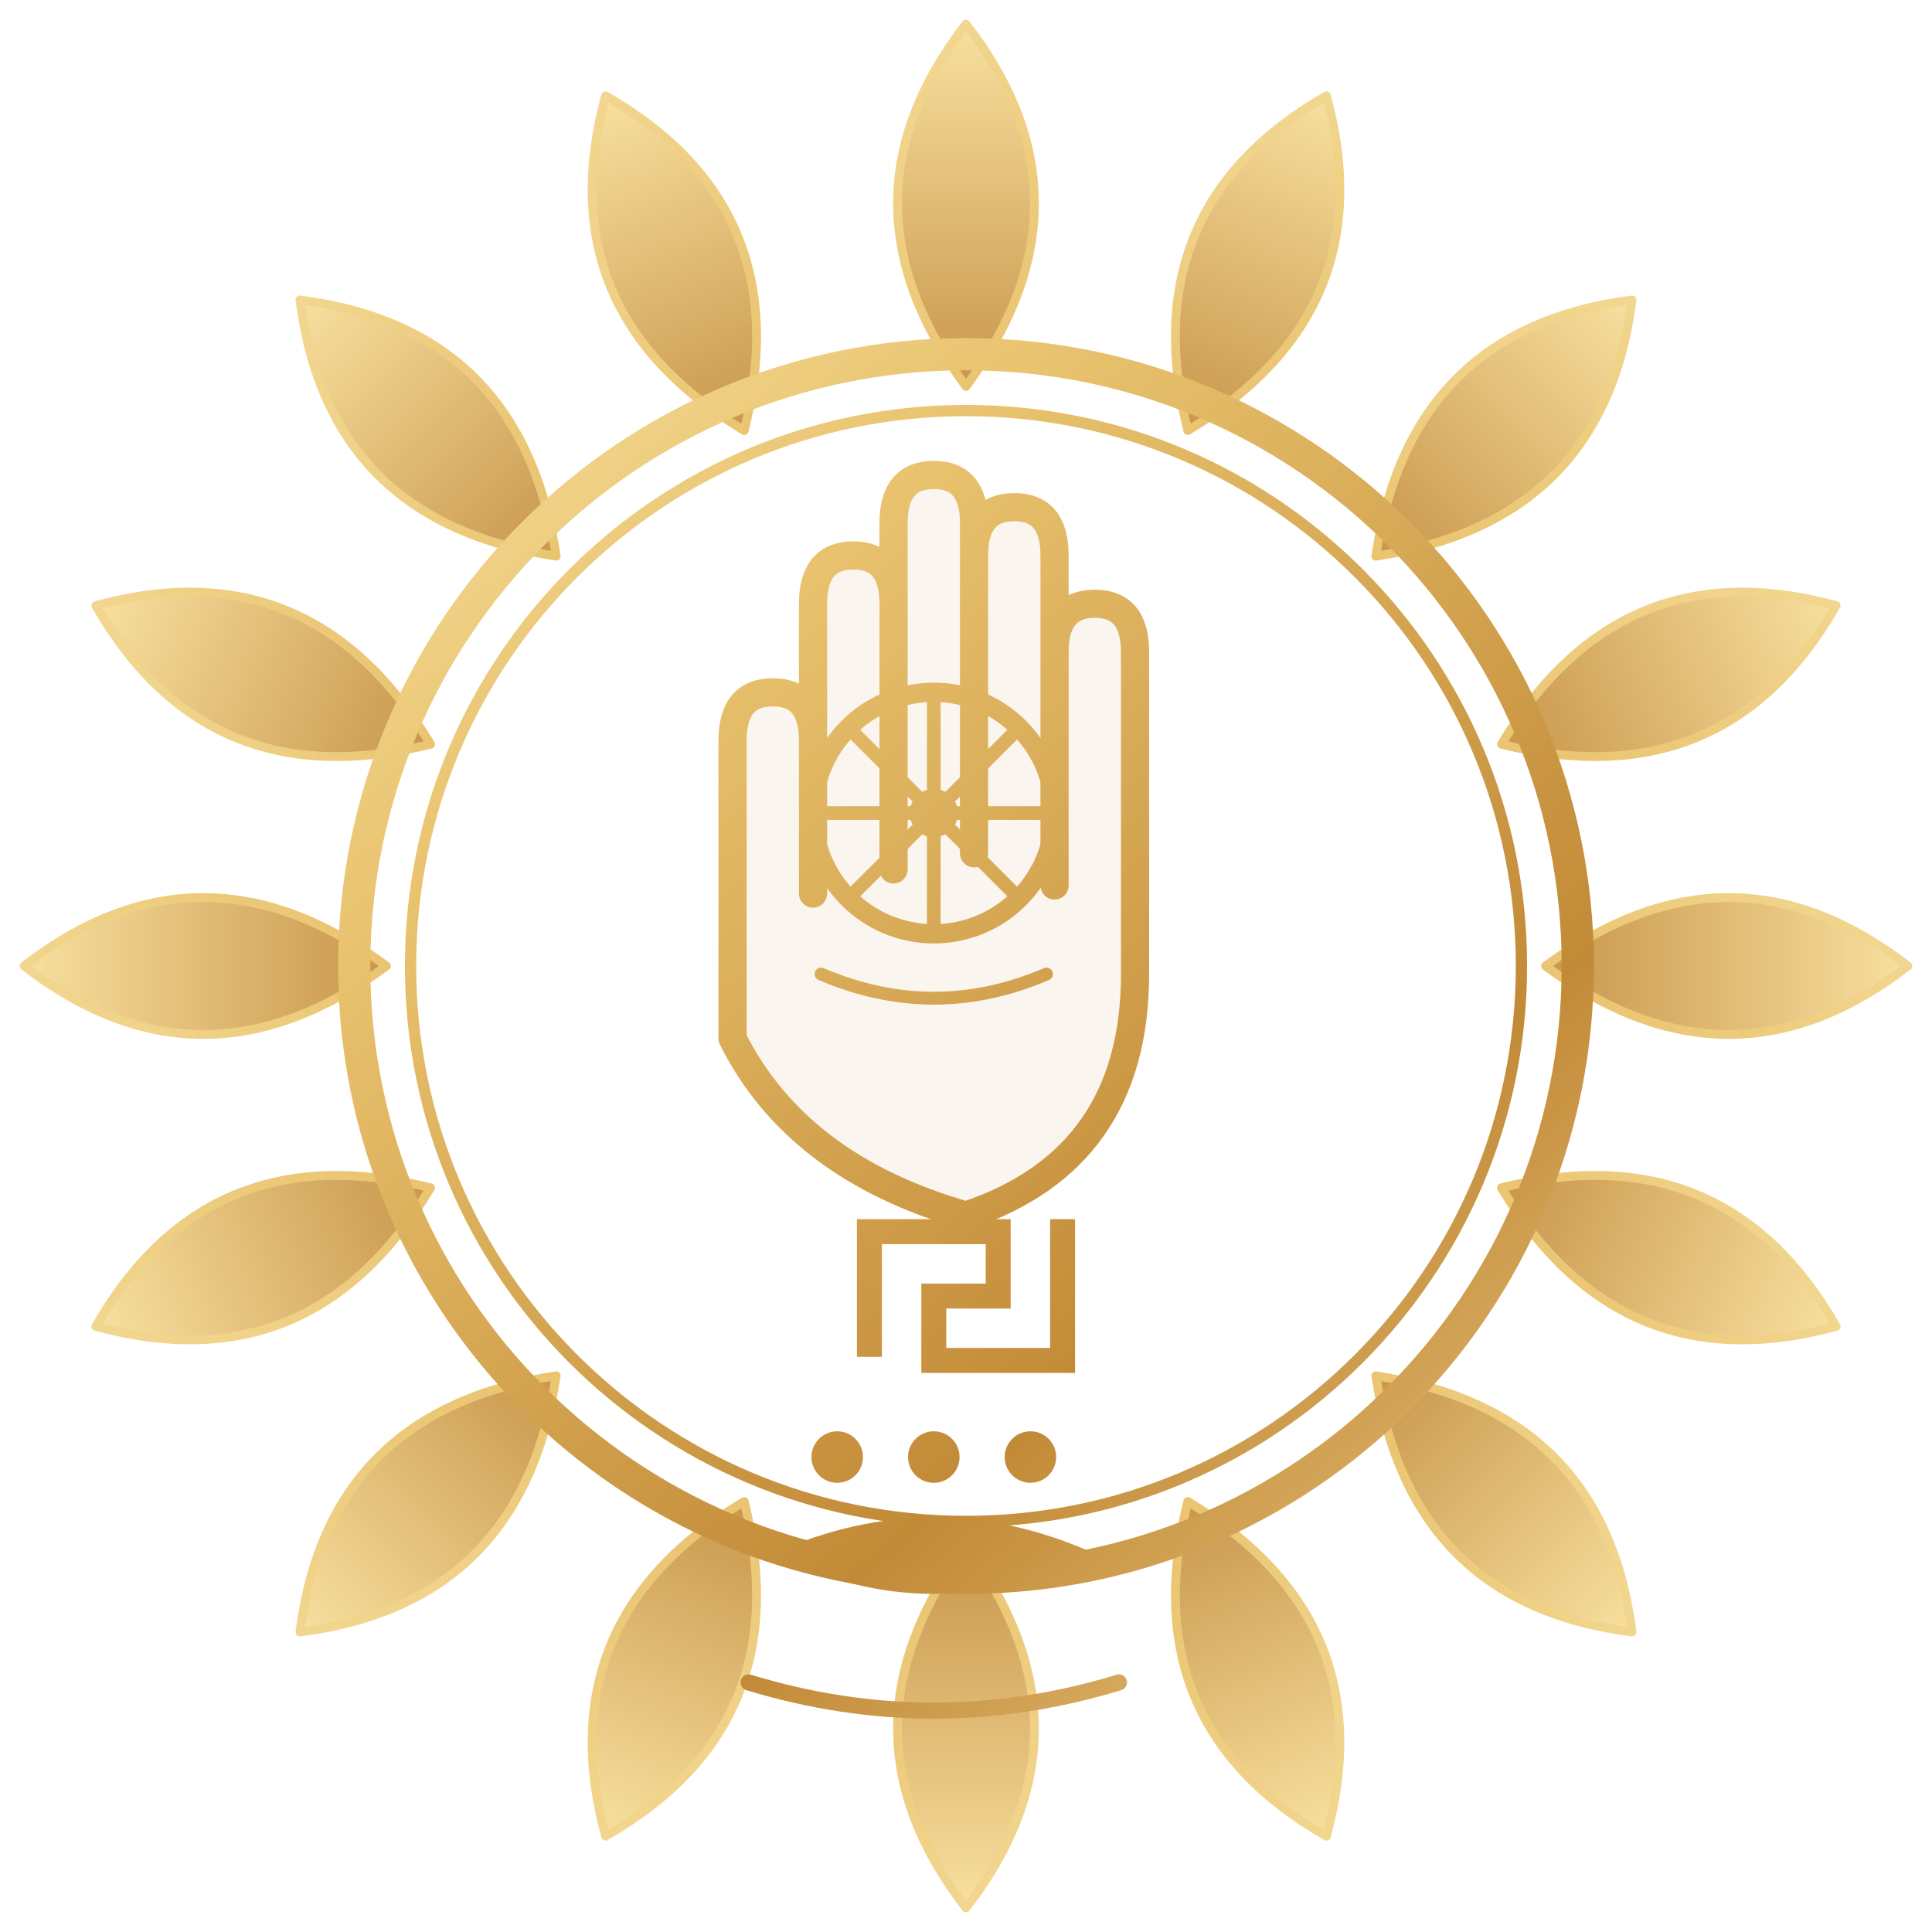
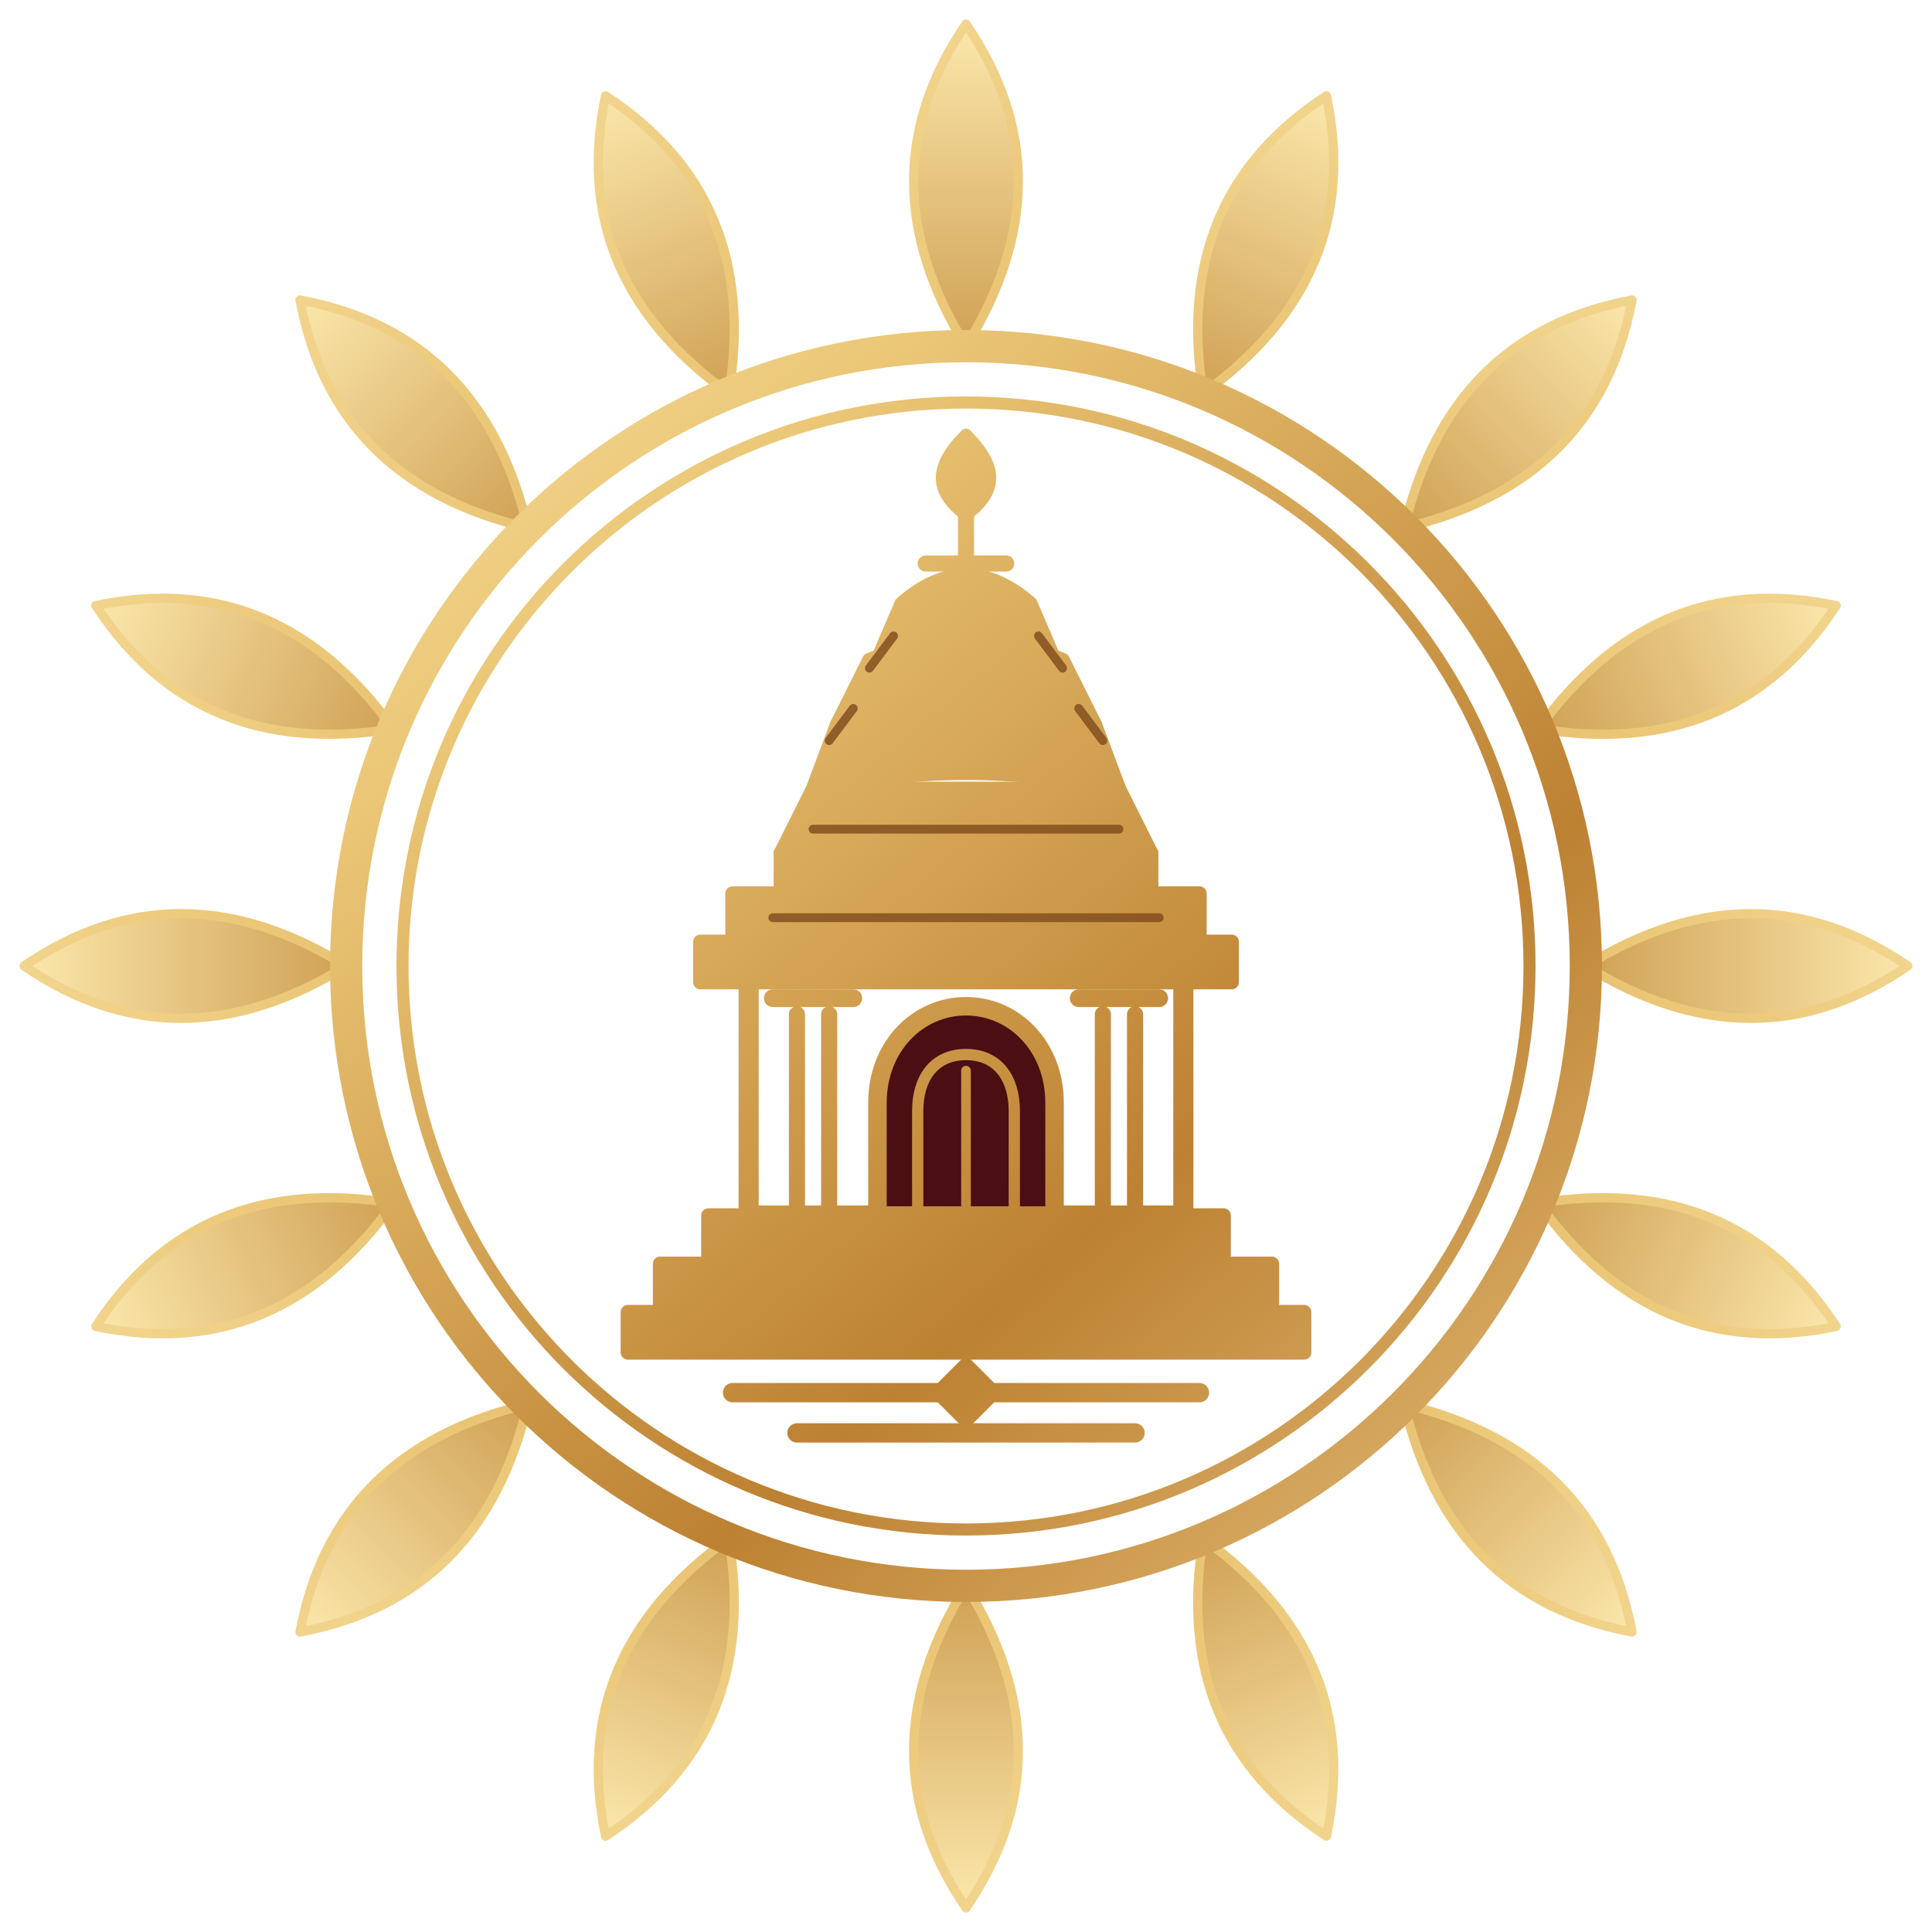
- <svg xmlns="http://www.w3.org/2000/svg" viewBox="0 0 240 240" fill="none" role="img" aria-label="Jain Ahimsa symbol in an antique gold sunburst">
+ <svg xmlns="http://www.w3.org/2000/svg" viewBox="0 0 240 240" fill="none" role="img" aria-label="Kantha Pranth ornate Jain temple sunburst emblem">
  <defs>
-     <linearGradient id="gold" x1="28" y1="12" x2="210" y2="226" gradientUnits="userSpaceOnUse">
-       <stop stop-color="#FFF1BC" />
-       <stop offset=".32" stop-color="#E9C36F" />
-       <stop offset=".68" stop-color="#C28A37" />
+     <linearGradient id="gold" x1="26" y1="8" x2="214" y2="232" gradientUnits="userSpaceOnUse">
+       <stop stop-color="#FFF1BD" />
+       <stop offset=".28" stop-color="#EBC777" />
+       <stop offset=".62" stop-color="#BD8132" />
      <stop offset="1" stop-color="#F8DFA0" />
    </linearGradient>
-     <linearGradient id="rays" x1="120" y1="0" x2="120" y2="65" gradientUnits="userSpaceOnUse">
-       <stop stop-color="#FBE5A4" />
-       <stop offset="1" stop-color="#B77A2C" />
+     <linearGradient id="ray" x1="120" y1="3" x2="120" y2="55" gradientUnits="userSpaceOnUse">
+       <stop stop-color="#FBE7AB" />
+       <stop offset="1" stop-color="#C38C3B" />
    </linearGradient>
  </defs>
-   <g fill="url(#rays)" stroke="url(#gold)" stroke-width="1.1" stroke-linejoin="round">
-     <path d="M120 3 Q137 25 120 48 Q103 25 120 3Z" />
-     <path d="M120 3 Q137 25 120 48 Q103 25 120 3Z" transform="rotate(22.5 120 120)" />
-     <path d="M120 3 Q137 25 120 48 Q103 25 120 3Z" transform="rotate(45 120 120)" />
-     <path d="M120 3 Q137 25 120 48 Q103 25 120 3Z" transform="rotate(67.5 120 120)" />
-     <path d="M120 3 Q137 25 120 48 Q103 25 120 3Z" transform="rotate(90 120 120)" />
-     <path d="M120 3 Q137 25 120 48 Q103 25 120 3Z" transform="rotate(112.5 120 120)" />
-     <path d="M120 3 Q137 25 120 48 Q103 25 120 3Z" transform="rotate(135 120 120)" />
-     <path d="M120 3 Q137 25 120 48 Q103 25 120 3Z" transform="rotate(157.5 120 120)" />
-     <path d="M120 3 Q137 25 120 48 Q103 25 120 3Z" transform="rotate(180 120 120)" />
-     <path d="M120 3 Q137 25 120 48 Q103 25 120 3Z" transform="rotate(202.5 120 120)" />
-     <path d="M120 3 Q137 25 120 48 Q103 25 120 3Z" transform="rotate(225 120 120)" />
-     <path d="M120 3 Q137 25 120 48 Q103 25 120 3Z" transform="rotate(247.5 120 120)" />
-     <path d="M120 3 Q137 25 120 48 Q103 25 120 3Z" transform="rotate(270 120 120)" />
-     <path d="M120 3 Q137 25 120 48 Q103 25 120 3Z" transform="rotate(292.5 120 120)" />
-     <path d="M120 3 Q137 25 120 48 Q103 25 120 3Z" transform="rotate(315 120 120)" />
-     <path d="M120 3 Q137 25 120 48 Q103 25 120 3Z" transform="rotate(337.5 120 120)" />
+   <g fill="url(#ray)" stroke="url(#gold)" stroke-width="1.15" stroke-linejoin="round">
+     <path d="M120 3 Q133 22 120 43 Q107 22 120 3Z" />
+     <path d="M120 3 Q133 22 120 43 Q107 22 120 3Z" transform="rotate(22.5 120 120)" />
+     <path d="M120 3 Q133 22 120 43 Q107 22 120 3Z" transform="rotate(45 120 120)" />
+     <path d="M120 3 Q133 22 120 43 Q107 22 120 3Z" transform="rotate(67.5 120 120)" />
+     <path d="M120 3 Q133 22 120 43 Q107 22 120 3Z" transform="rotate(90 120 120)" />
+     <path d="M120 3 Q133 22 120 43 Q107 22 120 3Z" transform="rotate(112.5 120 120)" />
+     <path d="M120 3 Q133 22 120 43 Q107 22 120 3Z" transform="rotate(135 120 120)" />
+     <path d="M120 3 Q133 22 120 43 Q107 22 120 3Z" transform="rotate(157.5 120 120)" />
+     <path d="M120 3 Q133 22 120 43 Q107 22 120 3Z" transform="rotate(180 120 120)" />
+     <path d="M120 3 Q133 22 120 43 Q107 22 120 3Z" transform="rotate(202.5 120 120)" />
+     <path d="M120 3 Q133 22 120 43 Q107 22 120 3Z" transform="rotate(225 120 120)" />
+     <path d="M120 3 Q133 22 120 43 Q107 22 120 3Z" transform="rotate(247.5 120 120)" />
+     <path d="M120 3 Q133 22 120 43 Q107 22 120 3Z" transform="rotate(270 120 120)" />
+     <path d="M120 3 Q133 22 120 43 Q107 22 120 3Z" transform="rotate(292.5 120 120)" />
+     <path d="M120 3 Q133 22 120 43 Q107 22 120 3Z" transform="rotate(315 120 120)" />
+     <path d="M120 3 Q133 22 120 43 Q107 22 120 3Z" transform="rotate(337.5 120 120)" />
  </g>
-   <circle cx="120" cy="120" r="76" stroke="url(#gold)" stroke-width="4" />
-   <circle cx="120" cy="120" r="69" stroke="url(#gold)" stroke-width="1.4" />
-   <g stroke="url(#gold)" stroke-width="3.5" stroke-linecap="round" stroke-linejoin="round">
-     <path d="M91 129 L91 92 Q91 86 96 86 Q101 86 101 92 V111 V75 Q101 69 106 69 Q111 69 111 75 V108 V65 Q111 59 116 59 Q121 59 121 65 V106 V69 Q121 63 126 63 Q131 63 131 69 V110 V81 Q131 75 136 75 Q141 75 141 81 V121 Q141 144 120 151 Q99 145 91 129Z" fill="rgba(197,138,55,.08)" />
-     <path d="M102 121 Q116 127 130 121" stroke-width="1.6" />
+   <circle cx="120" cy="120" r="77" stroke="url(#gold)" stroke-width="4" />
+   <circle cx="120" cy="120" r="70" stroke="url(#gold)" stroke-width="1.5" />
+   <g stroke="url(#gold)" stroke-linecap="round" stroke-linejoin="round">
+     <path d="M120 54 C116 58 116 61 120 64 C124 61 124 58 120 54Z" fill="url(#gold)" stroke-width="1.5" />
+     <path d="M120 64V70 M115 70H125" stroke-width="2" />
+     <path d="M112 75 Q120 68 128 75 L131 82 Q120 78 109 82Z" fill="url(#gold)" stroke-width="1.8" />
+     <path d="M108 82 Q120 77 132 82 L136 90 Q120 85 104 90Z" fill="url(#gold)" stroke-width="1.8" />
+     <path d="M104 90 Q120 85 136 90 L139 98 Q120 94 101 98Z" fill="url(#gold)" stroke-width="1.8" />
+     <path d="M101 98H139 L143 106H97Z" fill="url(#gold)" stroke-width="1.8" />
+     <path d="M97 106H143V111H97Z" fill="url(#gold)" stroke-width="1.8" />
+     <path d="M91 111H149V117H91Z" fill="url(#gold)" stroke-width="1.8" />
+     <path d="M87 117H153V122H87Z" fill="url(#gold)" stroke-width="1.8" />
+     <path d="M93 122V151H147V122" stroke-width="2.5" />
+     <path d="M88 151H152V157H88Z" fill="url(#gold)" stroke-width="1.8" />
+     <path d="M82 157H158V163H82Z" fill="url(#gold)" stroke-width="1.8" />
+     <path d="M78 163H162V168H78Z" fill="url(#gold)" stroke-width="1.8" />
+     <path d="M111 79L108 83 M129 79L132 83 M106 88L103 92 M134 88L137 92 M101 103H139 M96 114H144" stroke="#7E4A1D" stroke-opacity=".8" stroke-width="1.1" />
+     <path d="M109 151V137C109 130 114 125 120 125C126 125 131 130 131 137V151Z" fill="#4A0E13" stroke-width="2.3" />
+     <path d="M114 151V138C114 134 116 131 120 131C124 131 126 134 126 138V151" stroke-width="1.4" />
+     <path d="M120 133V151" stroke-width="1.2" />
+     <path d="M99 126V151 M103 126V151 M137 126V151 M141 126V151" stroke-width="2" />
+     <path d="M96 124H106 M134 124H144 M96 153H106 M134 153H144" stroke-width="2.2" />
+     <path d="M91 173H149 M99 178H141" stroke-width="2.4" />
+     <path d="M120 169L124 173L120 177L116 173Z" fill="url(#gold)" stroke-width="1" />
  </g>
-   <circle cx="116" cy="101" r="15" stroke="url(#gold)" stroke-width="2.4" />
-   <circle cx="116" cy="101" r="3" fill="url(#gold)" stroke="none" />
-   <g stroke="url(#gold)" stroke-width="1.7" stroke-linecap="round">
-     <path d="M116 87 V115 M102 101 H130 M106 91 L126 111 M126 91 L106 111" />
-   </g>
-   <g stroke="url(#gold)" stroke-width="3.1" stroke-linecap="square" stroke-linejoin="miter">
-     <path d="M108 167 V153 H124 V161 H116 V169 H132 V153" />
-   </g>
-   <g fill="url(#gold)">
-     <circle cx="104" cy="181" r="3.2" />
-     <circle cx="116" cy="181" r="3.2" />
-     <circle cx="128" cy="181" r="3.2" />
-     <path d="M96 193 Q116 184 136 193 Q116 203 96 193Z" />
-     <circle cx="116" cy="194" r="3.3" />
-   </g>
-   <path d="M93 209 Q116 216 139 209" stroke="url(#gold)" stroke-width="2" stroke-linecap="round" />
</svg>
